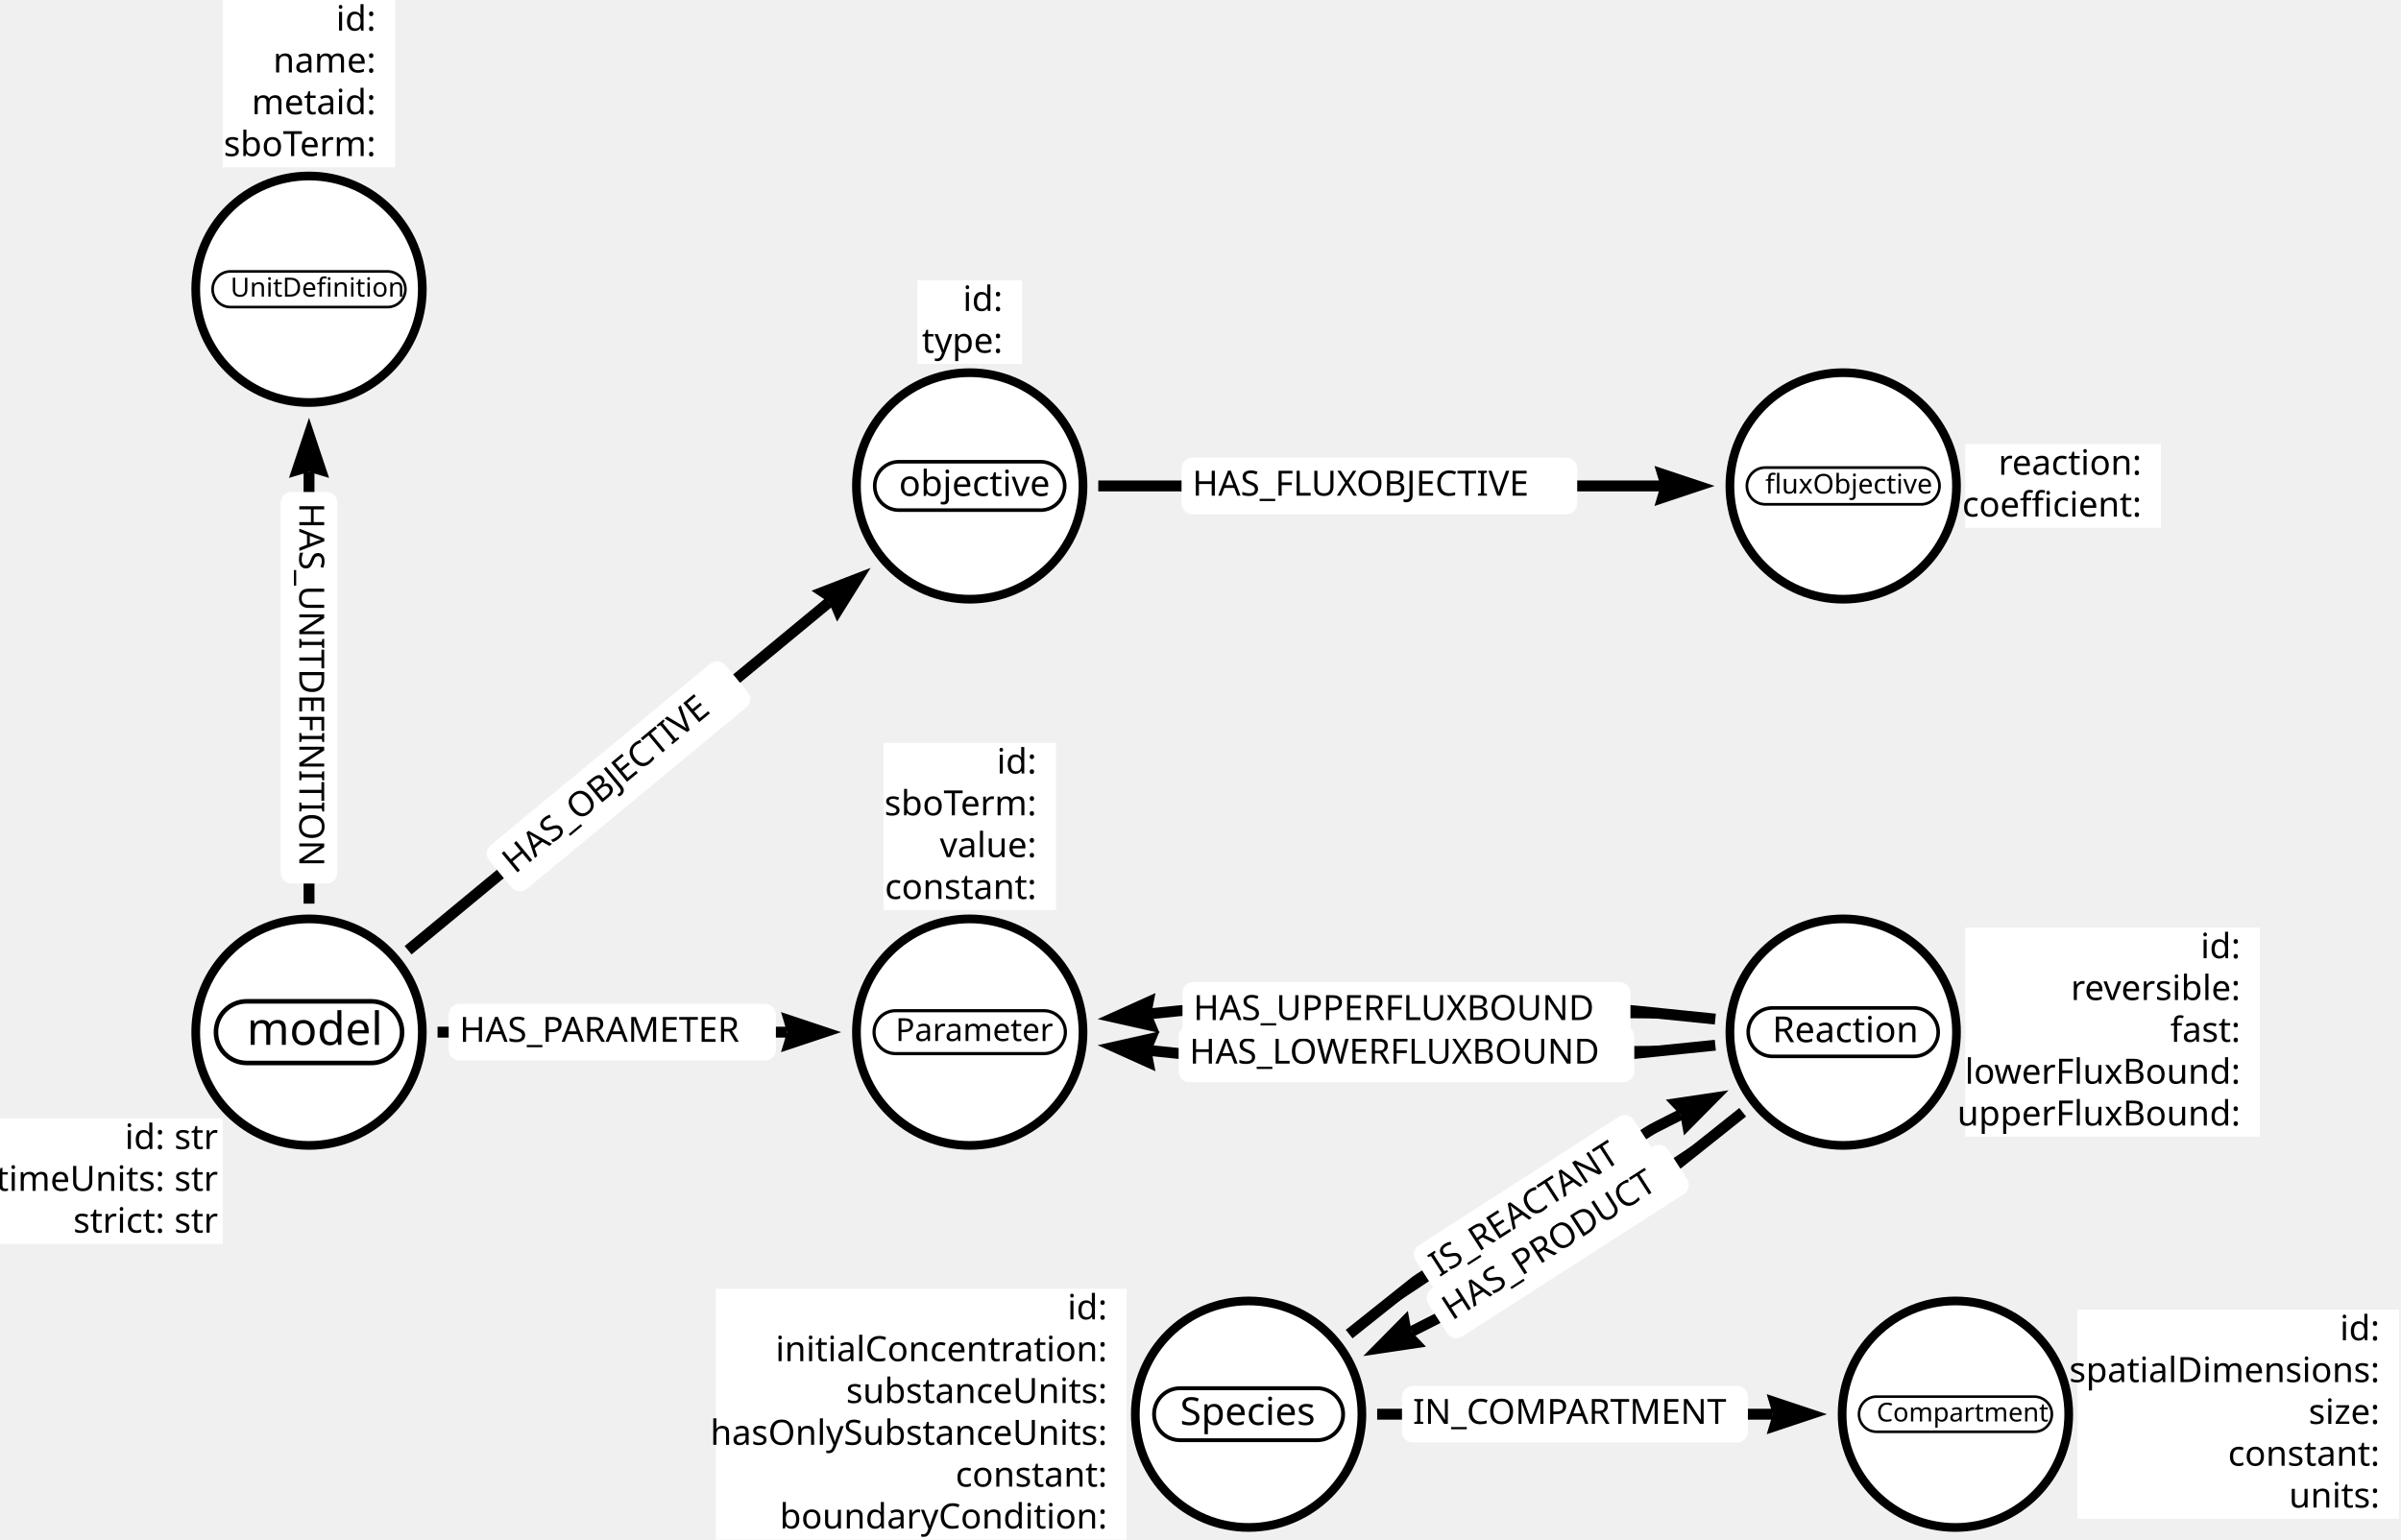
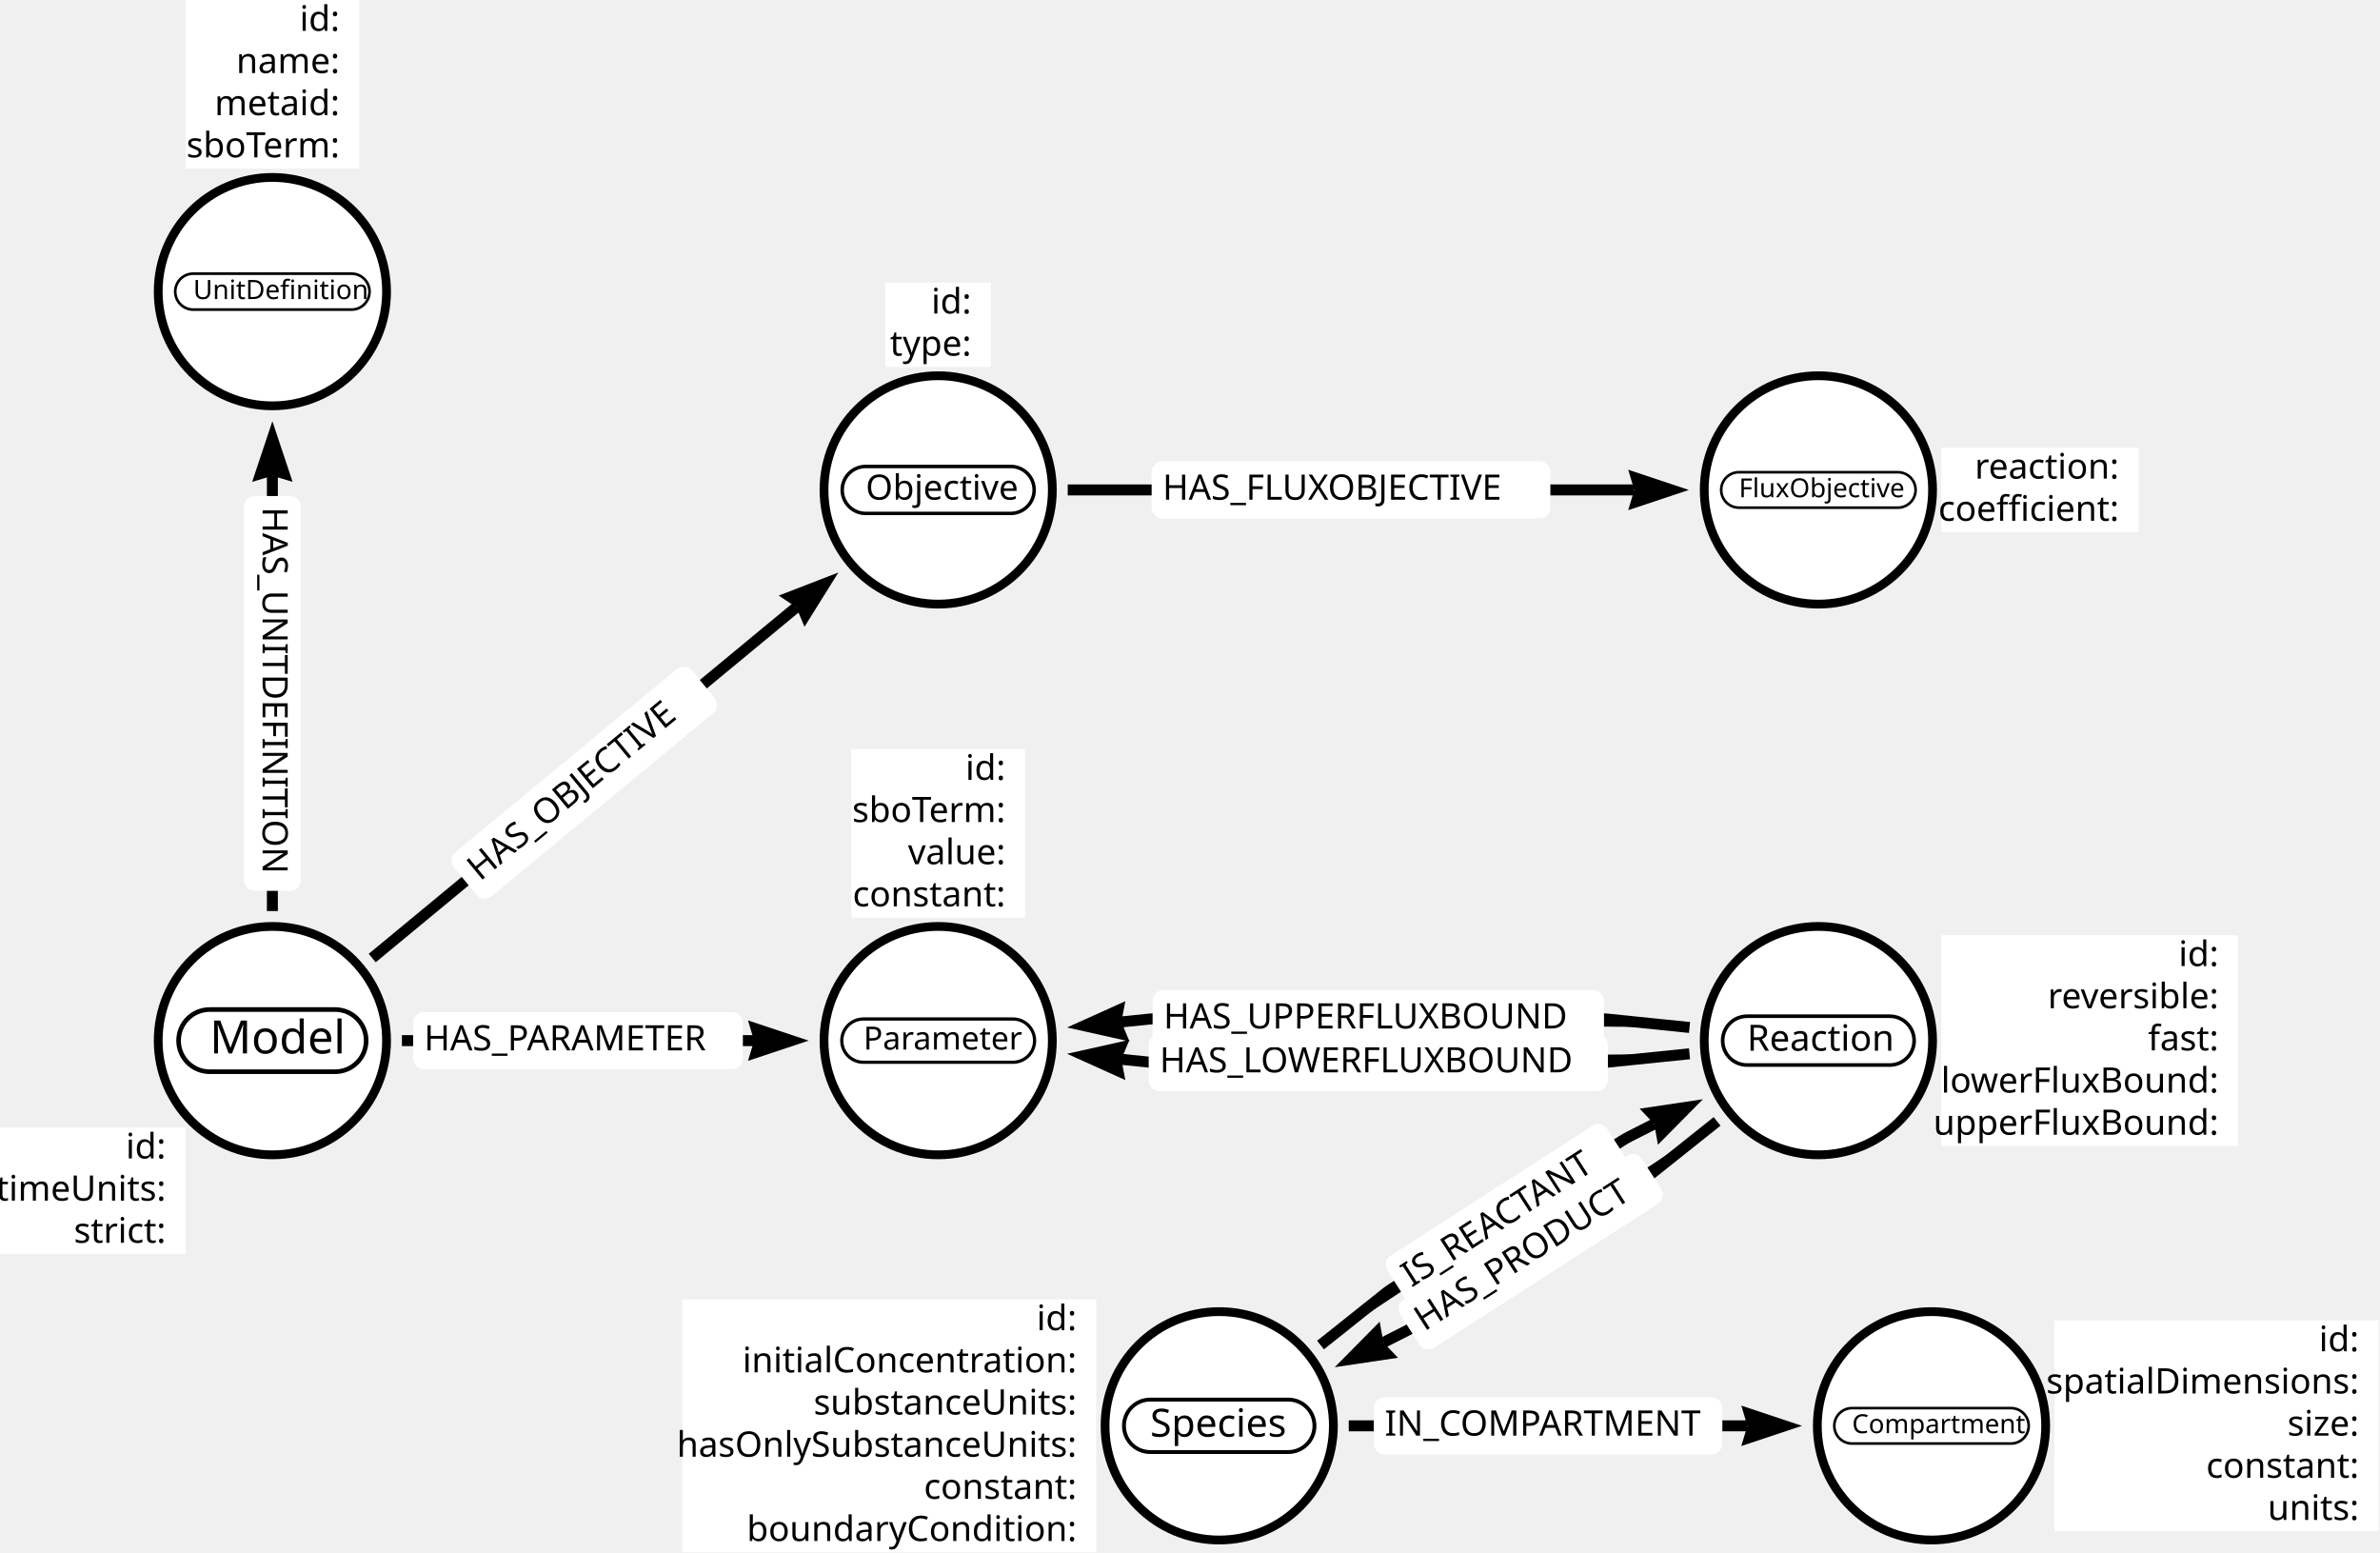
- <svg xmlns="http://www.w3.org/2000/svg" width="1102" height="707" viewBox="0 0 1102 707">
+ <svg xmlns="http://www.w3.org/2000/svg" width="1084" height="707" viewBox="0 0 1084 707">
  <defs>
    <style type="text/css" />
  </defs>
-   <g transform="translate(12.83235 136.8) scale(1)">
+   <g transform="translate(-4.941083 136.8) scale(1)">
    <g class="relationship">
      <g transform="translate(560.2494 512.4882) rotate(0)" stroke-width="5" stroke="#000000">
        <path d="M 59 0 L 240.552 0" />
        <polygon points="-24.862,0 -27.625,9.208 0,0 -27.625,-9.208" fill="#000000" transform="translate(265.4141 0) rotate(0)" stroke="none" />
      </g>
      <g transform="translate(710.0254 512.4882) rotate(0) translate(0 -13)">
        <g transform="translate(0 0)">
          <g transform="translate(-79.38281 0)" fill="#ffffff" stroke="#000000" stroke-width="0">
            <rect x="0" y="0" width="158.766" height="26" rx="5" ry="5" stroke="none" />
            <text xml:space="preserve" x="5" y="17.457" stroke="none" text-anchor="left" font-family="sans-serif" font-size="16" font-weight="normal" fill="#000000">IN_COMPARTMENT</text>
          </g>
        </g>
      </g>
    </g>
    <g class="relationship">
      <g transform="translate(833.1523 337.0787) rotate(147.2689)" stroke-width="5" stroke="#000000">
        <path d="M 58.695 -5.99 L 95.969 -9.793 A 40 40 0 0 1 100.03 -10 L 162.207 -10 L 224.384 -10 A 40 40 0 0 1 228.445 -9.793 L 240.985 -8.514 L 240.985 -8.514" />
        <polygon points="-24.862,0 -27.625,9.208 0,0 -27.625,-9.208" fill="#000000" transform="translate(324.4141 0) rotate(5.826689) translate(-59 0)" stroke="none" />
      </g>
      <g transform="translate(702.1079 433.1956) rotate(327.2689) translate(0 -13)">
        <g transform="translate(0 0)">
          <g transform="translate(-65.45312 0)" fill="#ffffff" stroke="#000000" stroke-width="0">
            <rect x="0" y="0" width="130.906" height="26" rx="5" ry="5" stroke="none" />
            <text xml:space="preserve" x="5" y="17.457" stroke="none" text-anchor="left" font-family="sans-serif" font-size="16" font-weight="normal" fill="#000000">HAS_PRODUCT</text>
          </g>
        </g>
      </g>
    </g>
    <g class="relationship">
      <g transform="translate(560.2494 512.4882) rotate(-32.73106)" stroke-width="5" stroke="#000000">
        <path d="M 58.695 -5.99 L 95.969 -9.793 A 40 40 0 0 1 100.03 -10 L 162.207 -10 L 224.384 -10 A 40 40 0 0 1 228.445 -9.793 L 240.985 -8.514 L 240.985 -8.514" />
        <polygon points="-24.862,0 -27.625,9.208 0,0 -27.625,-9.208" fill="#000000" transform="translate(324.4141 0) rotate(5.826689) translate(-59 0)" stroke="none" />
      </g>
      <g transform="translate(691.2939 416.3713) rotate(-32.73106) translate(0 -13)">
        <g transform="translate(0 0)">
          <g transform="translate(-59.53125 0)" fill="#ffffff" stroke="#000000" stroke-width="0">
            <rect x="0" y="0" width="119.062" height="26" rx="5" ry="5" stroke="none" />
            <text xml:space="preserve" x="5" y="17.457" stroke="none" text-anchor="left" font-family="sans-serif" font-size="16" font-weight="normal" fill="#000000">IS_REACTANT</text>
          </g>
        </g>
      </g>
    </g>
    <g class="relationship">
      <g transform="translate(833.1523 337.0787) rotate(-180)" stroke-width="5" stroke="#000000">
        <path d="M 58.695 -5.99 L 95.969 -9.793 A 40 40 0 0 1 100.03 -10 L 200.451 -10 L 300.873 -10 A 40 40 0 0 1 304.934 -9.793 L 317.474 -8.514 L 317.474 -8.514" />
        <polygon points="-24.862,0 -27.625,9.208 0,0 -27.625,-9.208" fill="#000000" transform="translate(400.9029 0) rotate(5.826689) translate(-59 0)" stroke="none" />
      </g>
      <g transform="translate(632.7009 347.0787) rotate(2.5444437451708134e-14) translate(0 -13)">
        <g transform="translate(0 0)">
          <g transform="translate(-104.5742 0)" fill="#ffffff" stroke="#000000" stroke-width="0">
            <rect x="0" y="0" width="209.148" height="26" rx="5" ry="5" stroke="none" />
            <text xml:space="preserve" x="5" y="17.457" stroke="none" text-anchor="left" font-family="sans-serif" font-size="16" font-weight="normal" fill="#000000">HAS_LOWERFLUXBOUND</text>
          </g>
        </g>
      </g>
    </g>
    <g class="relationship">
      <g transform="translate(833.1523 337.0787) rotate(-180)" stroke-width="5" stroke="#000000">
        <path d="M 58.695 5.99 L 95.969 9.793 A 40 40 0 0 0 100.03 10 L 200.451 10 L 300.873 10 A 40 40 0 0 0 304.934 9.793 L 317.474 8.514 L 317.474 8.514" />
        <polygon points="-24.862,0 -27.625,9.208 0,0 -27.625,-9.208" fill="#000000" transform="translate(400.9029 0) rotate(-5.826689) translate(-59 0)" stroke="none" />
      </g>
      <g transform="translate(632.7009 327.0787) rotate(2.5444437451708134e-14) translate(0 -13)">
        <g transform="translate(0 0)">
          <g transform="translate(-102.8008 0)" fill="#ffffff" stroke="#000000" stroke-width="0">
            <rect x="0" y="0" width="205.602" height="26" rx="5" ry="5" stroke="none" />
            <text xml:space="preserve" x="5" y="17.457" stroke="none" text-anchor="left" font-family="sans-serif" font-size="16" font-weight="normal" fill="#000000">HAS_UPPERFLUXBOUND</text>
          </g>
        </g>
      </g>
    </g>
    <g class="relationship">
      <g transform="translate(129 337.0787) rotate(0)" stroke-width="5" stroke="#000000">
        <path d="M 59 0 L 219.387 0" />
        <polygon points="-24.862,0 -27.625,9.208 0,0 -27.625,-9.208" fill="#000000" transform="translate(244.2494 0) rotate(0)" stroke="none" />
      </g>
      <g transform="translate(268.1936 337.0787) rotate(0) translate(0 -13)">
        <g transform="translate(0 0)">
          <g transform="translate(-75.09375 0)" fill="#ffffff" stroke="#000000" stroke-width="0">
            <rect x="0" y="0" width="150.188" height="26" rx="5" ry="5" stroke="none" />
            <text xml:space="preserve" x="5" y="17.457" stroke="none" text-anchor="left" font-family="sans-serif" font-size="16" font-weight="normal" fill="#000000">HAS_PARAMETER</text>
          </g>
        </g>
      </g>
    </g>
    <g class="relationship">
      <g transform="translate(129 337.0787) rotate(-39.58925)" stroke-width="5" stroke="#000000">
        <path d="M 59 0 L 309.645 0" />
        <polygon points="-24.862,0 -27.625,9.208 0,0 -27.625,-9.208" fill="#000000" transform="translate(334.507 0) rotate(0)" stroke="none" />
      </g>
      <g transform="translate(271.0449 219.6138) rotate(-39.58925) translate(0 -13)">
        <g transform="translate(0 0)">
          <g transform="translate(-70.35156 0)" fill="#ffffff" stroke="#000000" stroke-width="0">
            <rect x="0" y="0" width="140.703" height="26" rx="5" ry="5" stroke="none" />
            <text xml:space="preserve" x="5" y="17.457" stroke="none" text-anchor="left" font-family="sans-serif" font-size="16" font-weight="normal" fill="#000000">HAS_OBJECTIVE</text>
          </g>
        </g>
      </g>
    </g>
    <g class="relationship">
      <g transform="translate(432.2494 86.30477) rotate(0)" stroke-width="5" stroke="#000000">
        <path d="M 59 0 L 317.041 0" />
        <polygon points="-24.862,0 -27.625,9.208 0,0 -27.625,-9.208" fill="#000000" transform="translate(341.9029 0) rotate(0)" stroke="none" />
      </g>
      <g transform="translate(620.2698 86.30477) rotate(0) translate(0 -13)">
        <g transform="translate(0 0)">
          <g transform="translate(-90.80078 0)" fill="#ffffff" stroke="#000000" stroke-width="0">
            <rect x="0" y="0" width="181.602" height="26" rx="5" ry="5" stroke="none" />
            <text xml:space="preserve" x="5" y="17.457" stroke="none" text-anchor="left" font-family="sans-serif" font-size="16" font-weight="normal" fill="#000000">HAS_FLUXOBJECTIVE</text>
          </g>
        </g>
      </g>
    </g>
    <g class="relationship">
      <g transform="translate(129 337.0787) rotate(-90)" stroke-width="5" stroke="#000000">
        <path d="M 59 0 L 257.217 0" />
        <polygon points="-24.862,0 -27.625,9.208 0,0 -27.625,-9.208" fill="#000000" transform="translate(282.0787 0) rotate(0)" stroke="none" />
      </g>
      <g transform="translate(129 178.9704) rotate(90) translate(0 -13)">
        <g transform="translate(0 0)">
          <g transform="translate(-89.89453 0)" fill="#ffffff" stroke="#000000" stroke-width="0">
            <rect x="0" y="0" width="179.789" height="26" rx="5" ry="5" stroke="none" />
            <text xml:space="preserve" x="5" y="17.457" stroke="none" text-anchor="left" font-family="sans-serif" font-size="16" font-weight="normal" fill="#000000">HAS_UNITDEFINITION</text>
          </g>
        </g>
      </g>
    </g>
    <g class="node">
      <g fill="#ffffff" stroke="#000000" stroke-width="4">
        <circle cx="884.664" cy="512.488" r="52" />
      </g>
      <g transform="translate(884.6635 512.4882)">
        <g transform="scale(0.2988196) translate(0 -27)">
          <g transform="translate(0 0)">
            <g transform="translate(-148.1523 0)">
              <g fill="#ffffff" stroke="#000000" stroke-width="4">
                <rect x="0" y="0" width="296.305" height="54" rx="27" ry="27" />
                <text xml:space="preserve" x="27" y="38.143" stroke="none" font-family="sans-serif" font-size="40" font-weight="normal" fill="#000000">Compartment</text>
              </g>
            </g>
          </g>
        </g>
        <g transform="translate(56 -48)">
          <g transform="translate(0 0)">
            <g transform="translate(0 0)" fill="white">
              <rect x="0" y="0" width="147.617" height="96" rx="0" ry="0" stroke="none" />
              <g font-family="sans-serif" font-size="16" font-weight="normal" fill="#000000" text-anchor="end">
                <text xml:space="preserve" x="138.727" y="14.057" stroke="none">id:</text>
                <text xml:space="preserve" x="143.172" y="14.057" stroke="none" text-anchor="start" />
                <text xml:space="preserve" x="138.727" y="33.257" stroke="none" text-anchor="end">spatialDimensions:</text>
                <text xml:space="preserve" x="143.172" y="33.257" stroke="none" text-anchor="start" />
                <text xml:space="preserve" x="138.727" y="52.457" stroke="none" text-anchor="end">size:</text>
                <text xml:space="preserve" x="143.172" y="52.457" stroke="none" text-anchor="start" />
                <text xml:space="preserve" x="138.727" y="71.657" stroke="none" text-anchor="end">constant:</text>
                <text xml:space="preserve" x="143.172" y="71.657" stroke="none" text-anchor="start" />
                <text xml:space="preserve" x="138.727" y="90.857" stroke="none" text-anchor="end">units:</text>
                <text xml:space="preserve" x="143.172" y="90.857" stroke="none" text-anchor="start" />
              </g>
            </g>
          </g>
        </g>
      </g>
    </g>
    <g class="node">
      <g fill="#ffffff" stroke="#000000" stroke-width="4">
        <circle cx="560.249" cy="512.488" r="52" />
      </g>
      <g transform="translate(560.2494 512.4882)">
        <g transform="scale(0.4420508) translate(0 -27)">
          <g transform="translate(0 0)">
            <g transform="translate(-98.15234 0)">
              <g fill="#ffffff" stroke="#000000" stroke-width="4">
                <rect x="0" y="0" width="196.305" height="54" rx="27" ry="27" />
                <text xml:space="preserve" x="27" y="38.143" stroke="none" font-family="sans-serif" font-size="40" font-weight="normal" fill="#000000">Species</text>
              </g>
            </g>
          </g>
        </g>
        <g transform="translate(-56 -57.6)">
          <g transform="translate(0 0)">
            <g transform="translate(-188.5391 0)" fill="white">
              <rect x="0" y="0" width="188.539" height="115.2" rx="0" ry="0" stroke="none" />
              <g font-family="sans-serif" font-size="16" font-weight="normal" fill="#000000" text-anchor="end">
                <text xml:space="preserve" x="179.648" y="14.057" stroke="none">id:</text>
                <text xml:space="preserve" x="184.094" y="14.057" stroke="none" text-anchor="start" />
                <text xml:space="preserve" x="179.648" y="33.257" stroke="none" text-anchor="end">initialConcentration:</text>
                <text xml:space="preserve" x="184.094" y="33.257" stroke="none" text-anchor="start" />
                <text xml:space="preserve" x="179.648" y="52.457" stroke="none" text-anchor="end">substanceUnits:</text>
                <text xml:space="preserve" x="184.094" y="52.457" stroke="none" text-anchor="start" />
                <text xml:space="preserve" x="179.648" y="71.657" stroke="none" text-anchor="end">hasOnlySubstanceUnits:</text>
                <text xml:space="preserve" x="184.094" y="71.657" stroke="none" text-anchor="start" />
                <text xml:space="preserve" x="179.648" y="90.857" stroke="none" text-anchor="end">constant:</text>
                <text xml:space="preserve" x="184.094" y="90.857" stroke="none" text-anchor="start" />
                <text xml:space="preserve" x="179.648" y="110.057" stroke="none" text-anchor="end">boundaryCondition:</text>
                <text xml:space="preserve" x="184.094" y="110.057" stroke="none" text-anchor="start" />
              </g>
            </g>
          </g>
        </g>
      </g>
    </g>
    <g class="node">
      <g fill="#ffffff" stroke="#000000" stroke-width="4">
        <circle cx="432.249" cy="337.079" r="52" />
      </g>
      <g transform="translate(432.2494 337.0787)">
        <g transform="scale(0.3647855) translate(0 -27)">
          <g transform="translate(0 0)">
            <g transform="translate(-120.3691 0)">
              <g fill="#ffffff" stroke="#000000" stroke-width="4">
                <rect x="0" y="0" width="240.738" height="54" rx="27" ry="27" />
                <text xml:space="preserve" x="27" y="38.143" stroke="none" font-family="sans-serif" font-size="40" font-weight="normal" fill="#000000">Parameter</text>
              </g>
            </g>
          </g>
        </g>
        <g transform="translate(3.429011037612589e-15 -132.8)">
          <g transform="translate(0 0)">
            <g transform="translate(-39.56641 0)" fill="white">
              <rect x="0" y="0" width="79.133" height="76.8" rx="0" ry="0" stroke="none" />
              <g font-family="sans-serif" font-size="16" font-weight="normal" fill="#000000" text-anchor="end">
                <text xml:space="preserve" x="70.242" y="14.057" stroke="none">id:</text>
                <text xml:space="preserve" x="74.688" y="14.057" stroke="none" text-anchor="start" />
                <text xml:space="preserve" x="70.242" y="33.257" stroke="none" text-anchor="end">sboTerm:</text>
                <text xml:space="preserve" x="74.688" y="33.257" stroke="none" text-anchor="start" />
                <text xml:space="preserve" x="70.242" y="52.457" stroke="none" text-anchor="end">value:</text>
                <text xml:space="preserve" x="74.688" y="52.457" stroke="none" text-anchor="start" />
                <text xml:space="preserve" x="70.242" y="71.657" stroke="none" text-anchor="end">constant:</text>
                <text xml:space="preserve" x="74.688" y="71.657" stroke="none" text-anchor="start" />
              </g>
            </g>
          </g>
        </g>
      </g>
    </g>
    <g class="node">
      <g fill="#ffffff" stroke="#000000" stroke-width="4">
        <circle cx="833.152" cy="337.079" r="52" />
      </g>
      <g transform="translate(833.1523 337.0787)">
        <g transform="scale(0.4116273) translate(0 -27)">
          <g transform="translate(0 0)">
            <g transform="translate(-105.9355 0)">
              <g fill="#ffffff" stroke="#000000" stroke-width="4">
                <rect x="0" y="0" width="211.871" height="54" rx="27" ry="27" />
                <text xml:space="preserve" x="27" y="38.143" stroke="none" font-family="sans-serif" font-size="40" font-weight="normal" fill="#000000">Reaction</text>
              </g>
            </g>
          </g>
        </g>
        <g transform="translate(56 -48)">
          <g transform="translate(0 0)">
            <g transform="translate(0 0)" fill="white">
              <rect x="0" y="0" width="135.195" height="96" rx="0" ry="0" stroke="none" />
              <g font-family="sans-serif" font-size="16" font-weight="normal" fill="#000000" text-anchor="end">
                <text xml:space="preserve" x="126.305" y="14.057" stroke="none">id:</text>
                <text xml:space="preserve" x="130.75" y="14.057" stroke="none" text-anchor="start" />
                <text xml:space="preserve" x="126.305" y="33.257" stroke="none" text-anchor="end">reversible:</text>
                <text xml:space="preserve" x="130.75" y="33.257" stroke="none" text-anchor="start" />
                <text xml:space="preserve" x="126.305" y="52.457" stroke="none" text-anchor="end">fast:</text>
                <text xml:space="preserve" x="130.75" y="52.457" stroke="none" text-anchor="start" />
                <text xml:space="preserve" x="126.305" y="71.657" stroke="none" text-anchor="end">lowerFluxBound:</text>
                <text xml:space="preserve" x="130.75" y="71.657" stroke="none" text-anchor="start" />
                <text xml:space="preserve" x="126.305" y="90.857" stroke="none" text-anchor="end">upperFluxBound:</text>
                <text xml:space="preserve" x="130.75" y="90.857" stroke="none" text-anchor="start" />
              </g>
            </g>
          </g>
        </g>
      </g>
    </g>
    <g class="node">
      <g fill="#ffffff" stroke="#000000" stroke-width="4">
        <circle cx="129" cy="337.079" r="52" />
      </g>
      <g transform="translate(129 337.0787)">
        <g transform="scale(0.524292) translate(0 -27)">
          <g transform="translate(0 0)">
            <g transform="translate(-81.47266 0)">
              <g fill="#ffffff" stroke="#000000" stroke-width="4">
                <rect x="0" y="0" width="162.945" height="54" rx="27" ry="27" />
-                 <text xml:space="preserve" x="27" y="38.143" stroke="none" font-family="sans-serif" font-size="40" font-weight="normal" fill="#000000">model</text>
+                 <text xml:space="preserve" x="27" y="38.143" stroke="none" font-family="sans-serif" font-size="40" font-weight="normal" fill="#000000">Model</text>
              </g>
            </g>
          </g>
        </g>
        <g transform="translate(-39.59798 39.59798)">
          <g transform="translate(0 0)">
-             <g transform="translate(-102.2344 0)" fill="white">
-               <rect x="0" y="0" width="102.234" height="57.6" rx="0" ry="0" stroke="none" />
+             <g transform="translate(-84.46094 0)" fill="white">
+               <rect x="0" y="0" width="84.461" height="57.6" rx="0" ry="0" stroke="none" />
              <g font-family="sans-serif" font-size="16" font-weight="normal" fill="#000000" text-anchor="end">
                <text xml:space="preserve" x="75.57" y="14.057" stroke="none">id:</text>
-                 <text xml:space="preserve" x="80.016" y="14.057" stroke="none" text-anchor="start">str</text>
+                 <text xml:space="preserve" x="80.016" y="14.057" stroke="none" text-anchor="start" />
                <text xml:space="preserve" x="75.57" y="33.257" stroke="none" text-anchor="end">timeUnits:</text>
-                 <text xml:space="preserve" x="80.016" y="33.257" stroke="none" text-anchor="start">str</text>
+                 <text xml:space="preserve" x="80.016" y="33.257" stroke="none" text-anchor="start" />
                <text xml:space="preserve" x="75.57" y="52.457" stroke="none" text-anchor="end">strict:</text>
-                 <text xml:space="preserve" x="80.016" y="52.457" stroke="none" text-anchor="start">str</text>
+                 <text xml:space="preserve" x="80.016" y="52.457" stroke="none" text-anchor="start" />
              </g>
            </g>
          </g>
        </g>
      </g>
    </g>
    <g class="node">
      <g fill="#ffffff" stroke="#000000" stroke-width="4">
        <circle cx="129" cy="-4" r="52" />
      </g>
      <g transform="translate(129 -4)">
        <g transform="scale(0.3031899) translate(0 -27)">
          <g transform="translate(0 0)">
            <g transform="translate(-145.9453 0)">
              <g fill="#ffffff" stroke="#000000" stroke-width="4">
                <rect x="0" y="0" width="291.891" height="54" rx="27" ry="27" />
                <text xml:space="preserve" x="27" y="38.143" stroke="none" font-family="sans-serif" font-size="40" font-weight="normal" fill="#000000">UnitDefinition</text>
              </g>
            </g>
          </g>
        </g>
        <g transform="translate(3.429011037612589e-15 -132.8)">
          <g transform="translate(0 0)">
            <g transform="translate(-39.56641 0)" fill="white">
              <rect x="0" y="0" width="79.133" height="76.8" rx="0" ry="0" stroke="none" />
              <g font-family="sans-serif" font-size="16" font-weight="normal" fill="#000000" text-anchor="end">
                <text xml:space="preserve" x="70.242" y="14.057" stroke="none">id:</text>
                <text xml:space="preserve" x="74.688" y="14.057" stroke="none" text-anchor="start" />
                <text xml:space="preserve" x="70.242" y="33.257" stroke="none" text-anchor="end">name:</text>
                <text xml:space="preserve" x="74.688" y="33.257" stroke="none" text-anchor="start" />
                <text xml:space="preserve" x="70.242" y="52.457" stroke="none" text-anchor="end">metaid:</text>
                <text xml:space="preserve" x="74.688" y="52.457" stroke="none" text-anchor="start" />
                <text xml:space="preserve" x="70.242" y="71.657" stroke="none" text-anchor="end">sboTerm:</text>
                <text xml:space="preserve" x="74.688" y="71.657" stroke="none" text-anchor="start" />
              </g>
            </g>
          </g>
        </g>
      </g>
    </g>
    <g class="node">
      <g fill="#ffffff" stroke="#000000" stroke-width="4">
        <circle cx="432.249" cy="86.305" r="52" />
      </g>
      <g transform="translate(432.2494 86.30477)">
-         <g transform="scale(0.4116273) translate(0 -27)">
-           <g transform="translate(0 0)">
-             <g transform="translate(-105.9355 0)">
-               <g fill="#ffffff" stroke="#000000" stroke-width="4">
-                 <rect x="0" y="0" width="211.871" height="54" rx="27" ry="27" />
-                 <text xml:space="preserve" x="27" y="38.143" stroke="none" font-family="sans-serif" font-size="40" font-weight="normal" fill="#000000">objective</text>
+         <g transform="scale(0.3960441) translate(0 -27)">
+           <g transform="translate(0 0)">
+             <g transform="translate(-110.3691 0)">
+               <g fill="#ffffff" stroke="#000000" stroke-width="4">
+                 <rect x="0" y="0" width="220.738" height="54" rx="27" ry="27" />
+                 <text xml:space="preserve" x="27" y="38.143" stroke="none" font-family="sans-serif" font-size="40" font-weight="normal" fill="#000000">Objective</text>
              </g>
            </g>
          </g>
        </g>
        <g transform="translate(3.429011037612589e-15 -94.4)">
          <g transform="translate(0 0)">
            <g transform="translate(-24.01172 0)" fill="white">
              <rect x="0" y="0" width="48.023" height="38.4" rx="0" ry="0" stroke="none" />
              <g font-family="sans-serif" font-size="16" font-weight="normal" fill="#000000" text-anchor="end">
                <text xml:space="preserve" x="39.133" y="14.057" stroke="none">id:</text>
                <text xml:space="preserve" x="43.578" y="14.057" stroke="none" text-anchor="start" />
                <text xml:space="preserve" x="39.133" y="33.257" stroke="none" text-anchor="end">type:</text>
                <text xml:space="preserve" x="43.578" y="33.257" stroke="none" text-anchor="start" />
              </g>
            </g>
          </g>
        </g>
      </g>
    </g>
    <g class="node">
      <g fill="#ffffff" stroke="#000000" stroke-width="4">
        <circle cx="833.152" cy="86.305" r="52" />
      </g>
      <g transform="translate(833.1523 86.30477)">
-         <g transform="scale(0.3124018) translate(0 -27)">
-           <g transform="translate(0 0)">
-             <g transform="translate(-141.4922 0)">
-               <g fill="#ffffff" stroke="#000000" stroke-width="4">
-                 <rect x="0" y="0" width="282.984" height="54" rx="27" ry="27" />
-                 <text xml:space="preserve" x="27" y="38.143" stroke="none" font-family="sans-serif" font-size="40" font-weight="normal" fill="#000000">fluxObjective</text>
+         <g transform="scale(0.2988196) translate(0 -27)">
+           <g transform="translate(0 0)">
+             <g transform="translate(-148.1523 0)">
+               <g fill="#ffffff" stroke="#000000" stroke-width="4">
+                 <rect x="0" y="0" width="296.305" height="54" rx="27" ry="27" />
+                 <text xml:space="preserve" x="27" y="38.143" stroke="none" font-family="sans-serif" font-size="40" font-weight="normal" fill="#000000">FluxObjective</text>
              </g>
            </g>
          </g>
        </g>
        <g transform="translate(56 -19.2)">
          <g transform="translate(0 0)">
            <g transform="translate(0 0)" fill="white">
              <rect x="0" y="0" width="89.82" height="38.4" rx="0" ry="0" stroke="none" />
              <g font-family="sans-serif" font-size="16" font-weight="normal" fill="#000000" text-anchor="end">
                <text xml:space="preserve" x="80.93" y="14.057" stroke="none">reaction:</text>
                <text xml:space="preserve" x="85.375" y="14.057" stroke="none" text-anchor="start" />
                <text xml:space="preserve" x="80.93" y="33.257" stroke="none" text-anchor="end">coefficient:</text>
                <text xml:space="preserve" x="85.375" y="33.257" stroke="none" text-anchor="start" />
              </g>
            </g>
          </g>
        </g>
      </g>
    </g>
  </g>
</svg>
